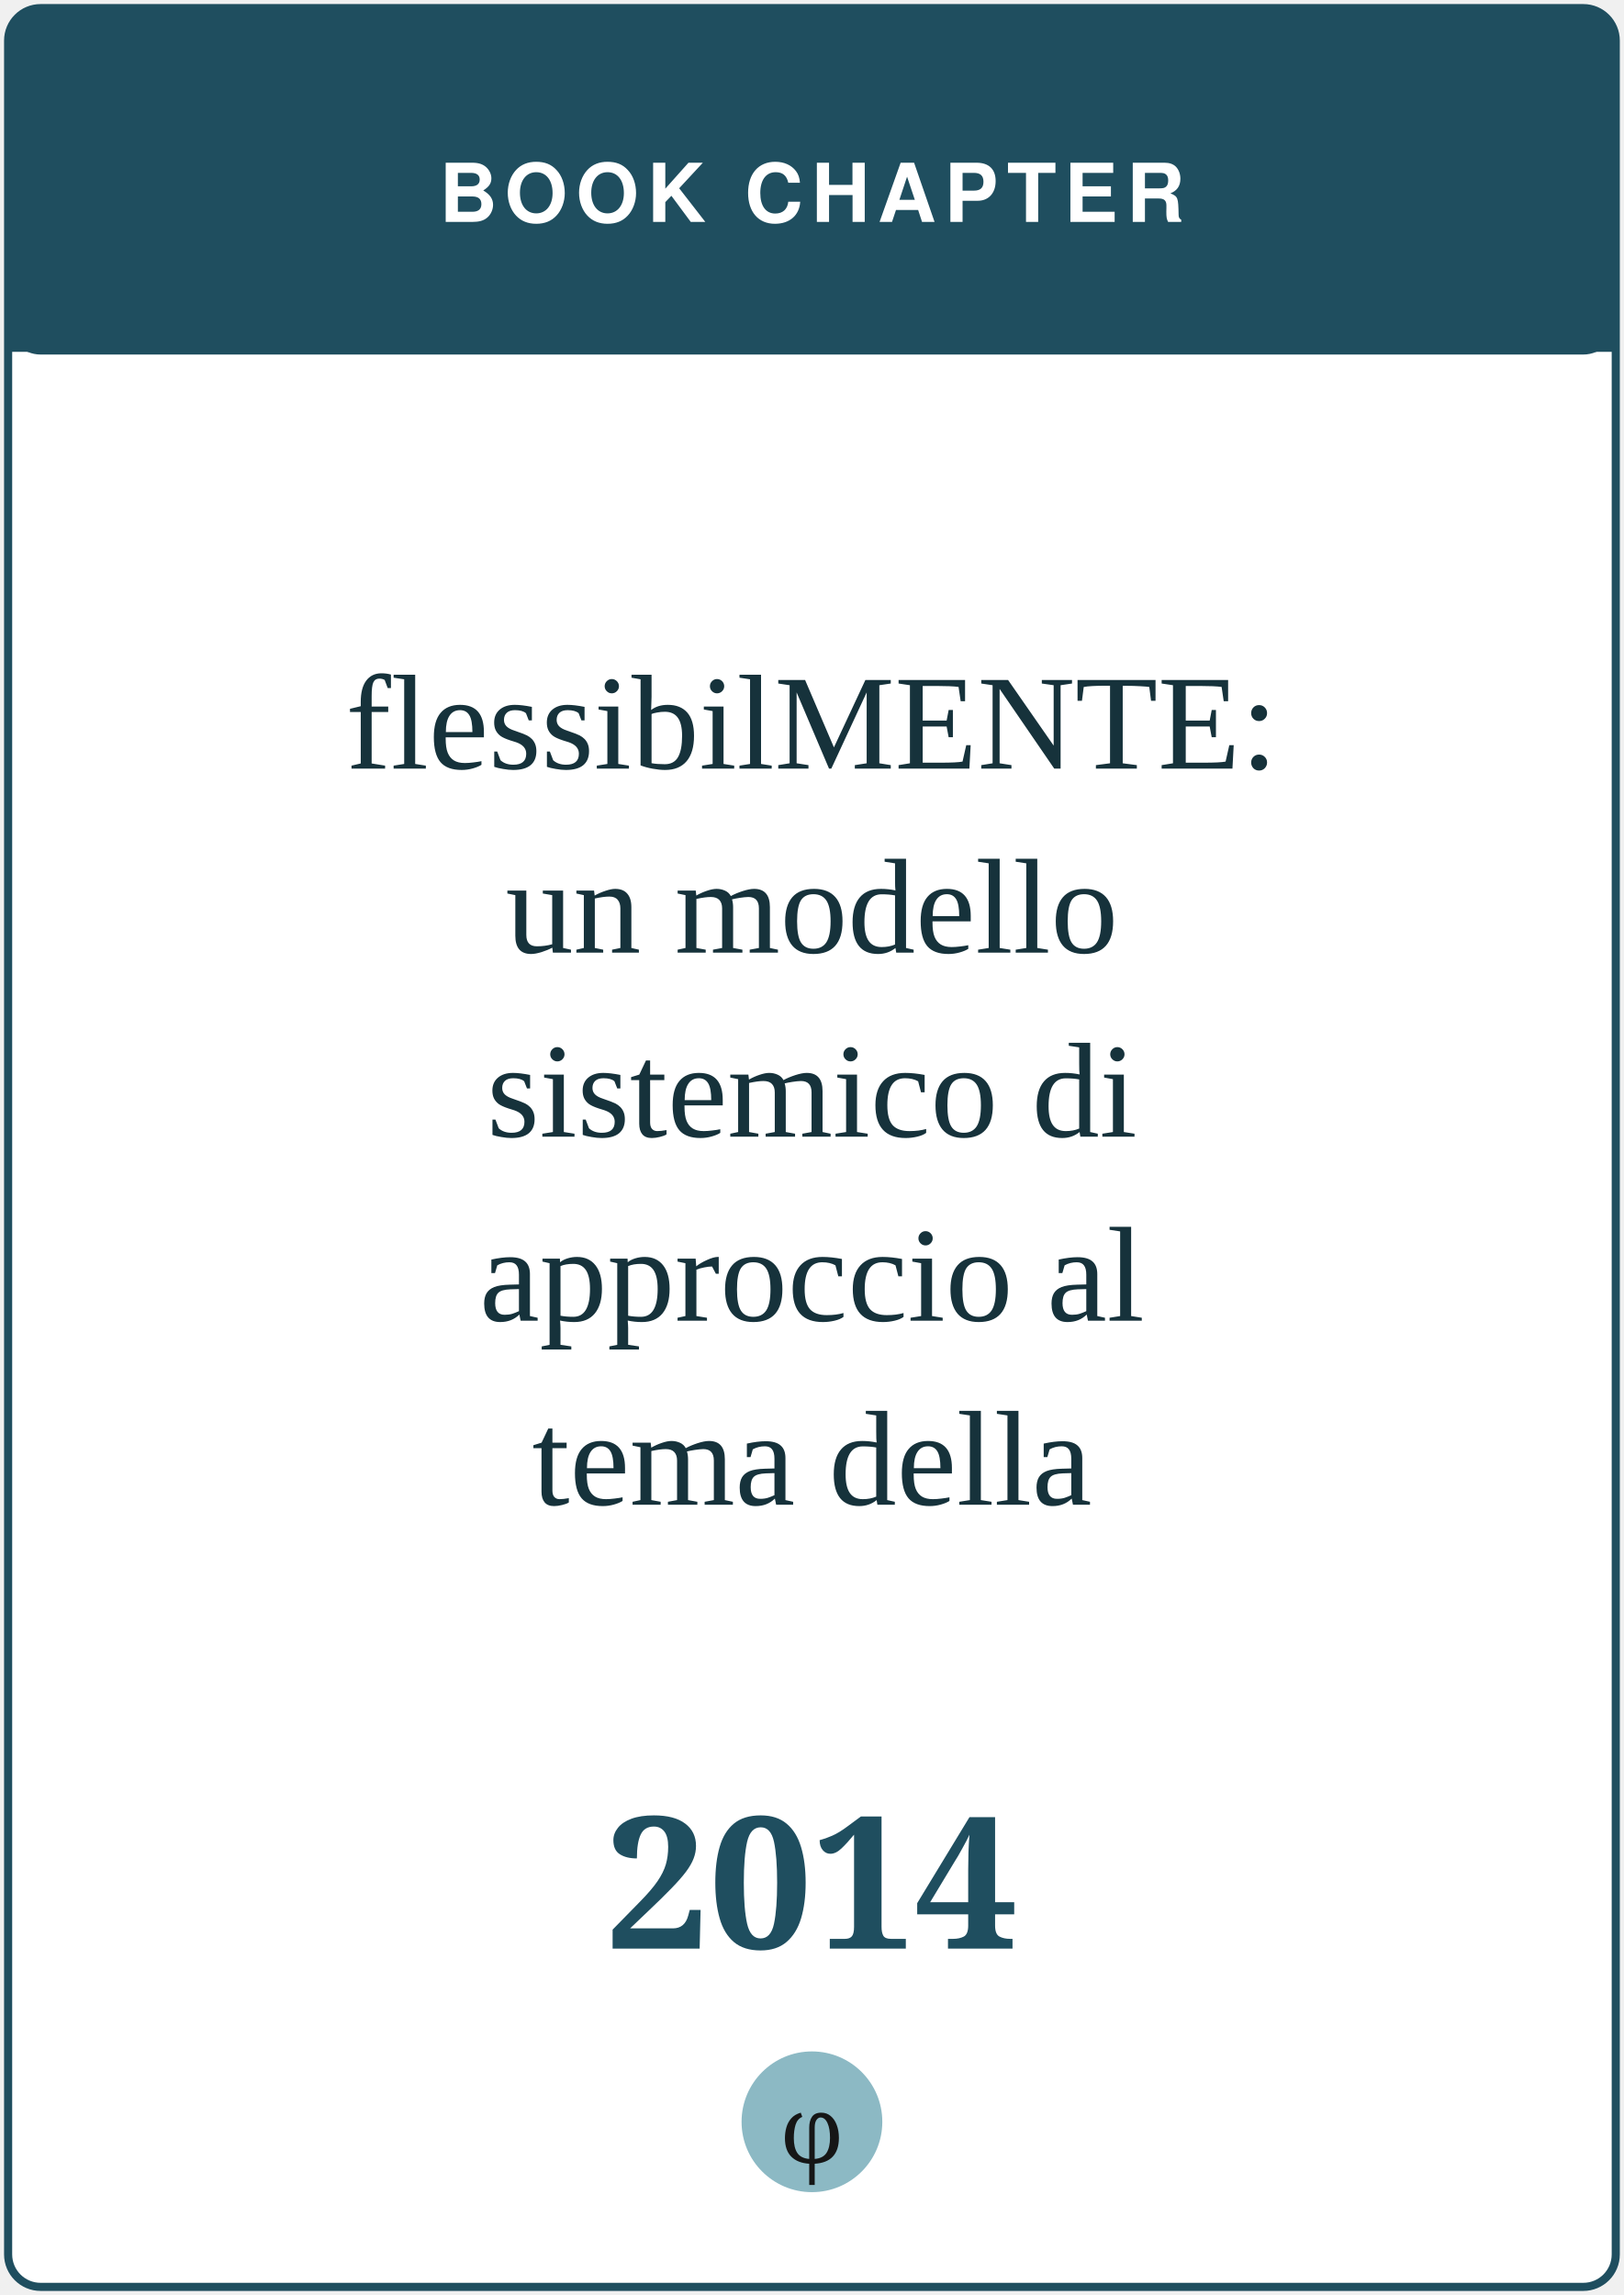
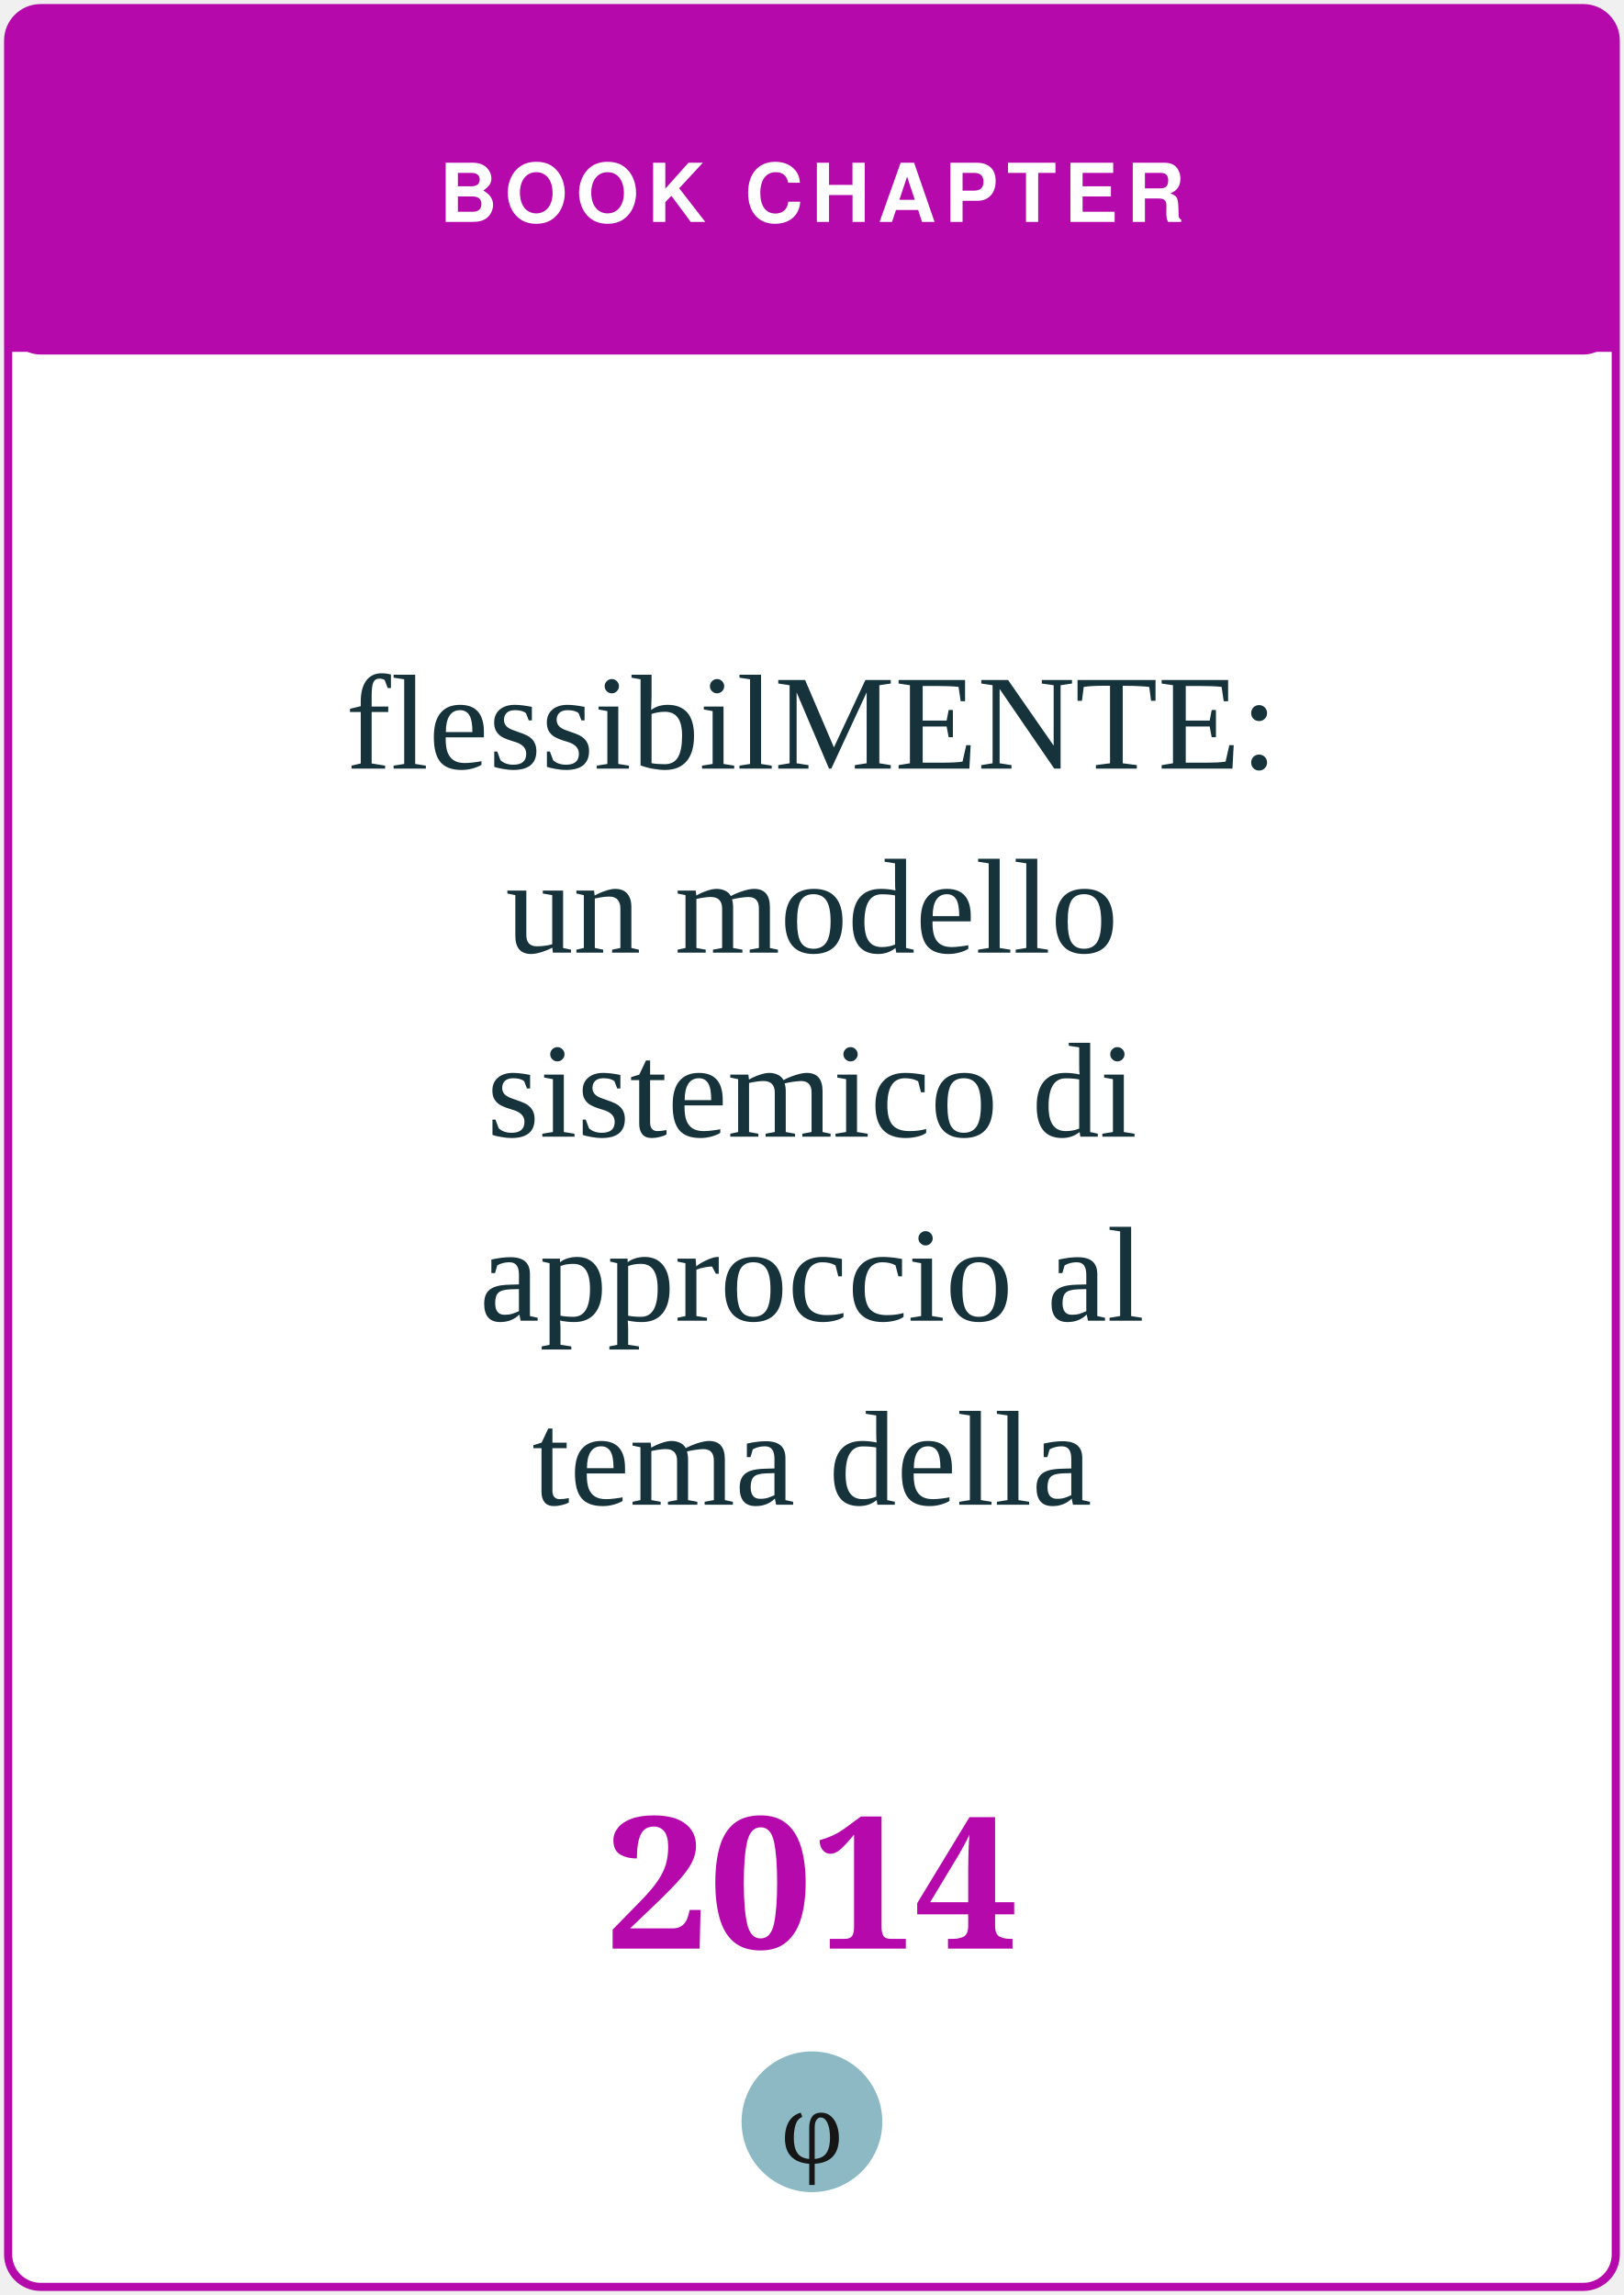
<svg xmlns="http://www.w3.org/2000/svg" viewBox="0 0 300 424" role="img" aria-label="flessibilMENTE: un modello sistemico di approccio al tema della flessibilità">
-   <rect x="1.5" y="1.5" width="297" height="421" rx="6" fill="#ffffff" stroke="#1f4e5f" stroke-width="1.5" />
-   <rect x="1.5" y="1.5" width="297" height="64" rx="6" fill="#1f4e5f" />
-   <rect x="1.5" y="40" width="297" height="25" fill="#1f4e5f" />
+   <rect x="1.5" y="1.5" width="297" height="421" rx="6" fill="#ffffff" stroke="#b509ac" stroke-width="1.5" />
+   <rect x="1.5" y="1.5" width="297" height="64" rx="6" fill="#b509ac" />
+   <rect x="1.5" y="40" width="297" height="25" fill="#b509ac" />
  <text x="150" y="41" text-anchor="middle" font-family="Helvetica, Arial, sans-serif" font-weight="700" font-size="15" letter-spacing="1.5" fill="#ffffff">BOOK CHAPTER</text>
  <text x="150" y="142" text-anchor="middle" font-family="Georgia, 'Times New Roman', serif" font-size="25" fill="#16323b">flessibilMENTE:</text>
  <text x="150" y="176" text-anchor="middle" font-family="Georgia, 'Times New Roman', serif" font-size="25" fill="#16323b">un modello</text>
  <text x="150" y="210" text-anchor="middle" font-family="Georgia, 'Times New Roman', serif" font-size="25" fill="#16323b">sistemico di</text>
  <text x="150" y="244" text-anchor="middle" font-family="Georgia, 'Times New Roman', serif" font-size="25" fill="#16323b">approccio al</text>
  <text x="150" y="278" text-anchor="middle" font-family="Georgia, 'Times New Roman', serif" font-size="25" fill="#16323b">tema della</text>
-   <text x="150" y="360" text-anchor="middle" font-family="Georgia, serif" font-weight="700" font-size="34" fill="#1f4e5f">2014</text>
+   <text x="150" y="360" text-anchor="middle" font-family="Georgia, serif" font-weight="700" font-size="34" fill="#b509ac">2014</text>
  <circle cx="150" cy="392" r="13" fill="#8cb9c4" />
  <text x="150" y="393" text-anchor="middle" font-family="Georgia, serif" font-size="17" fill="#161616" dominant-baseline="central">φ</text>
</svg>
